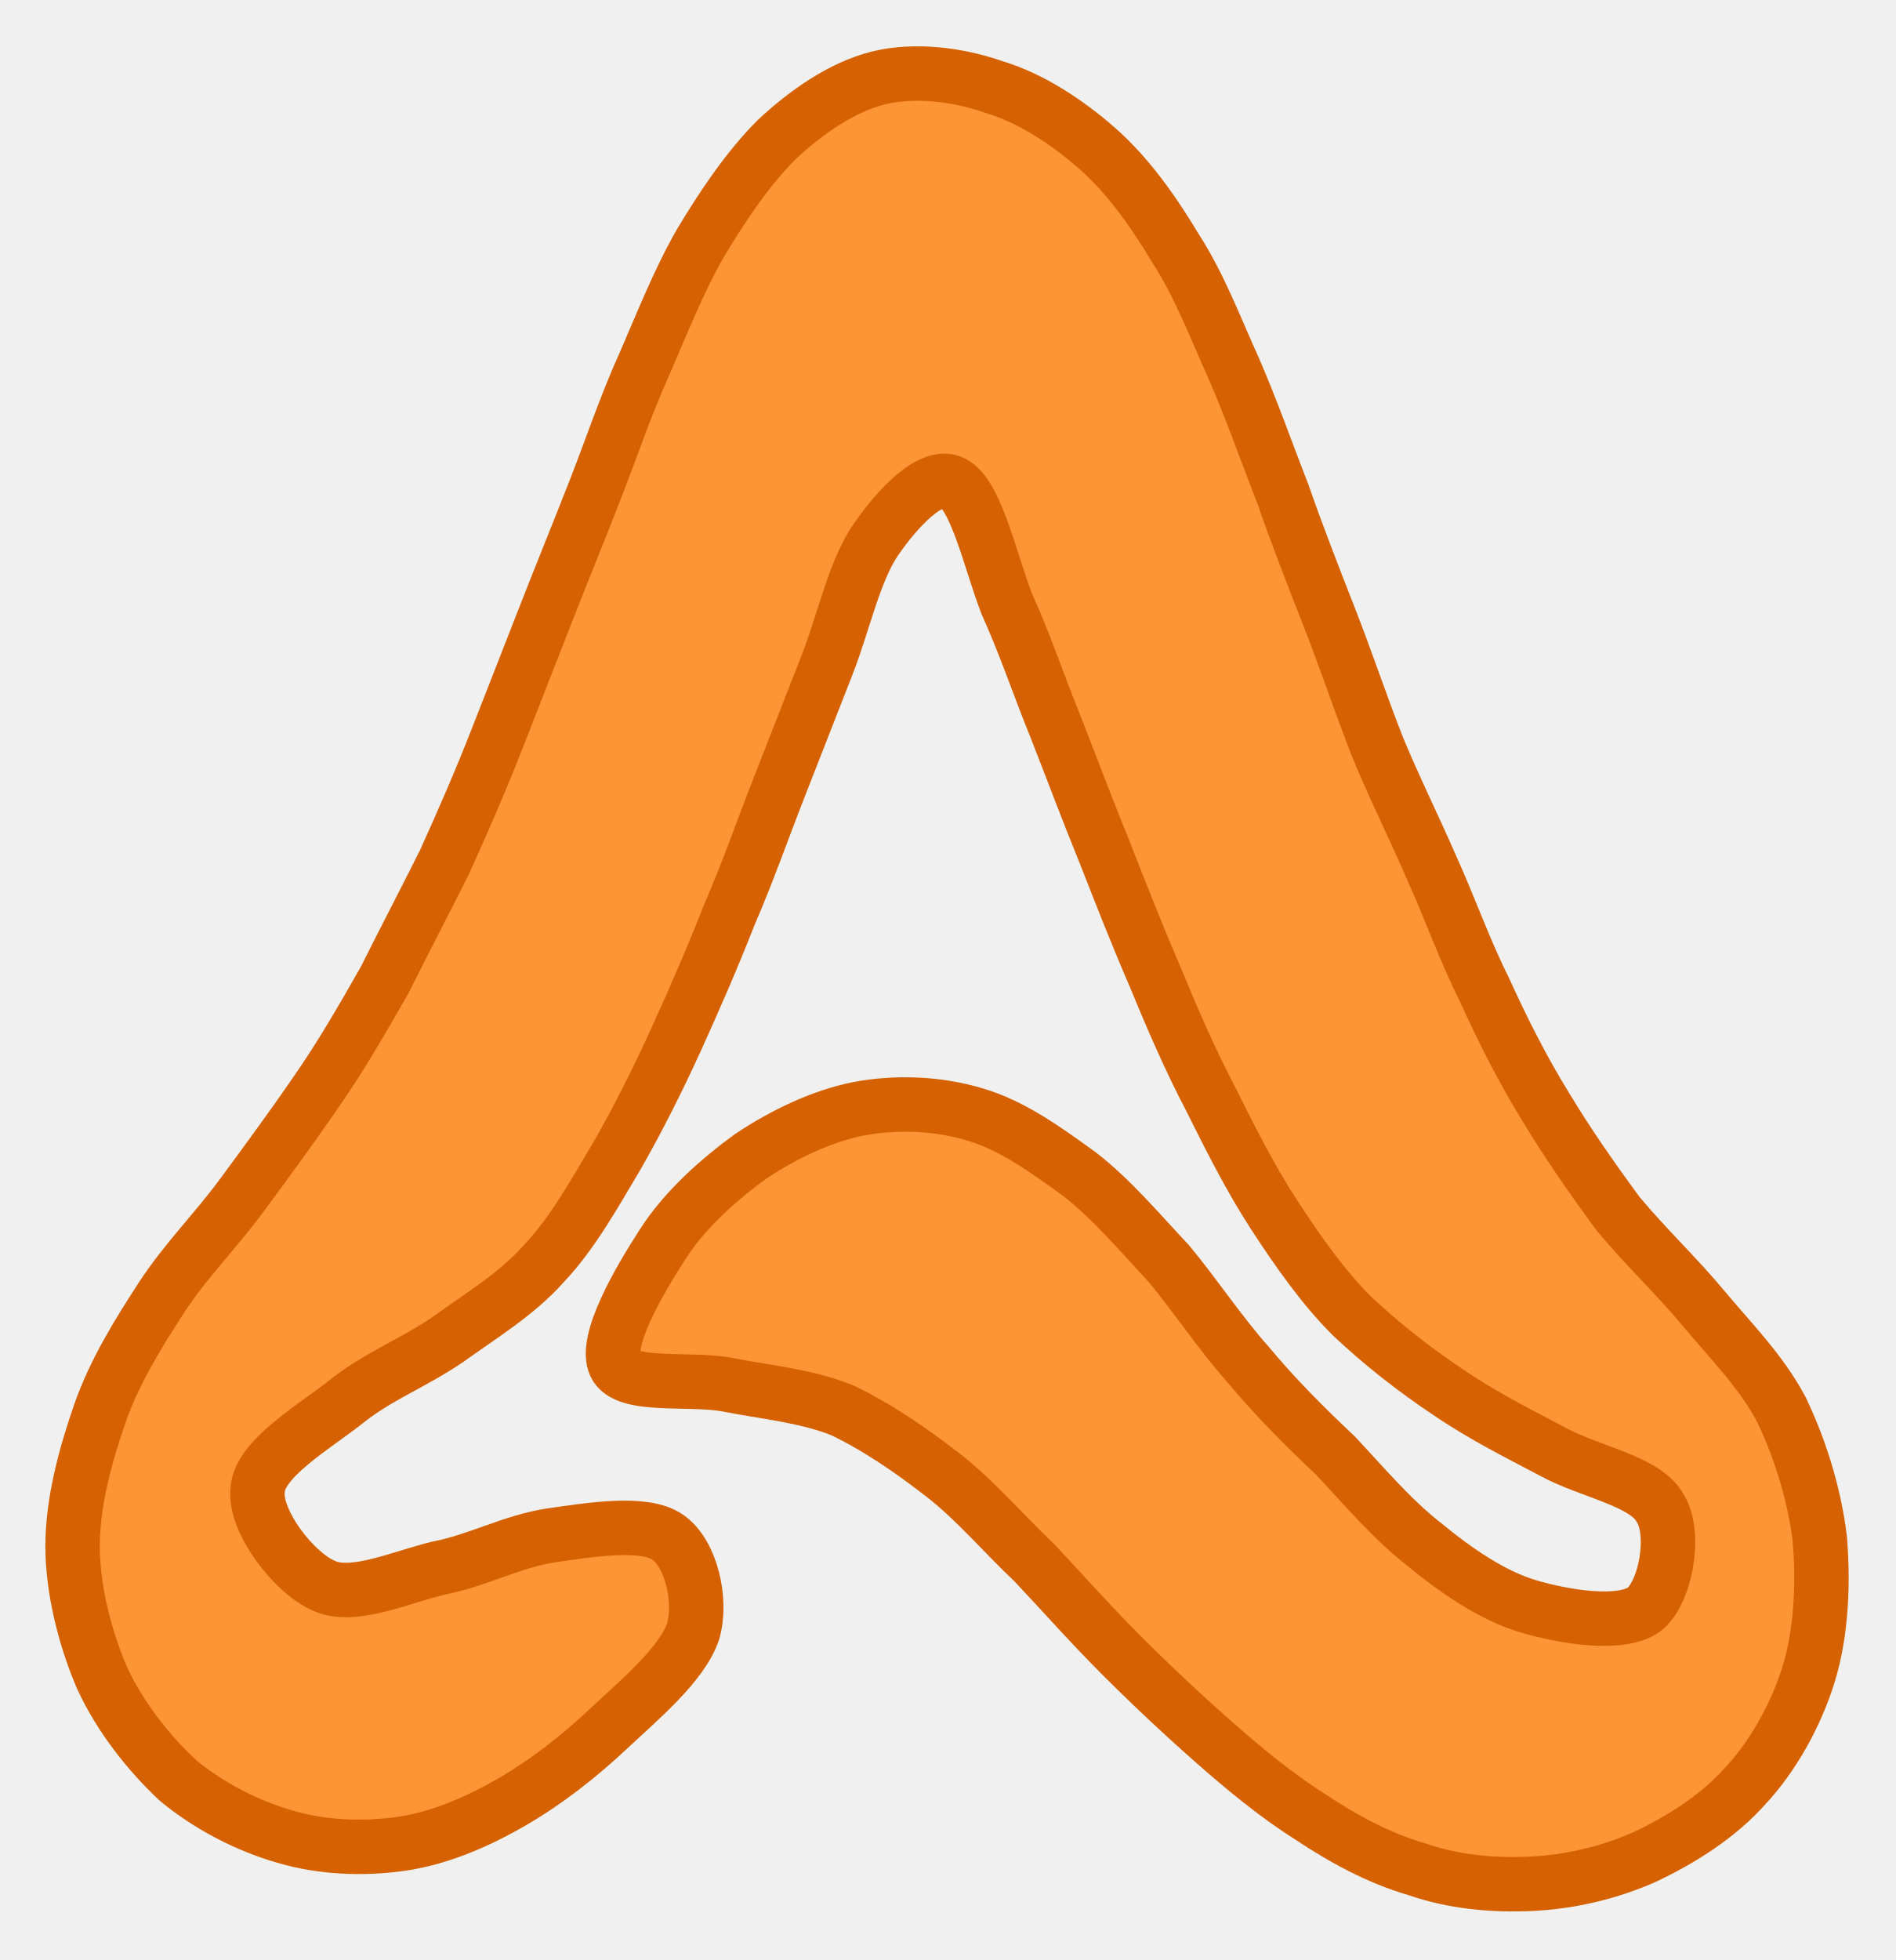
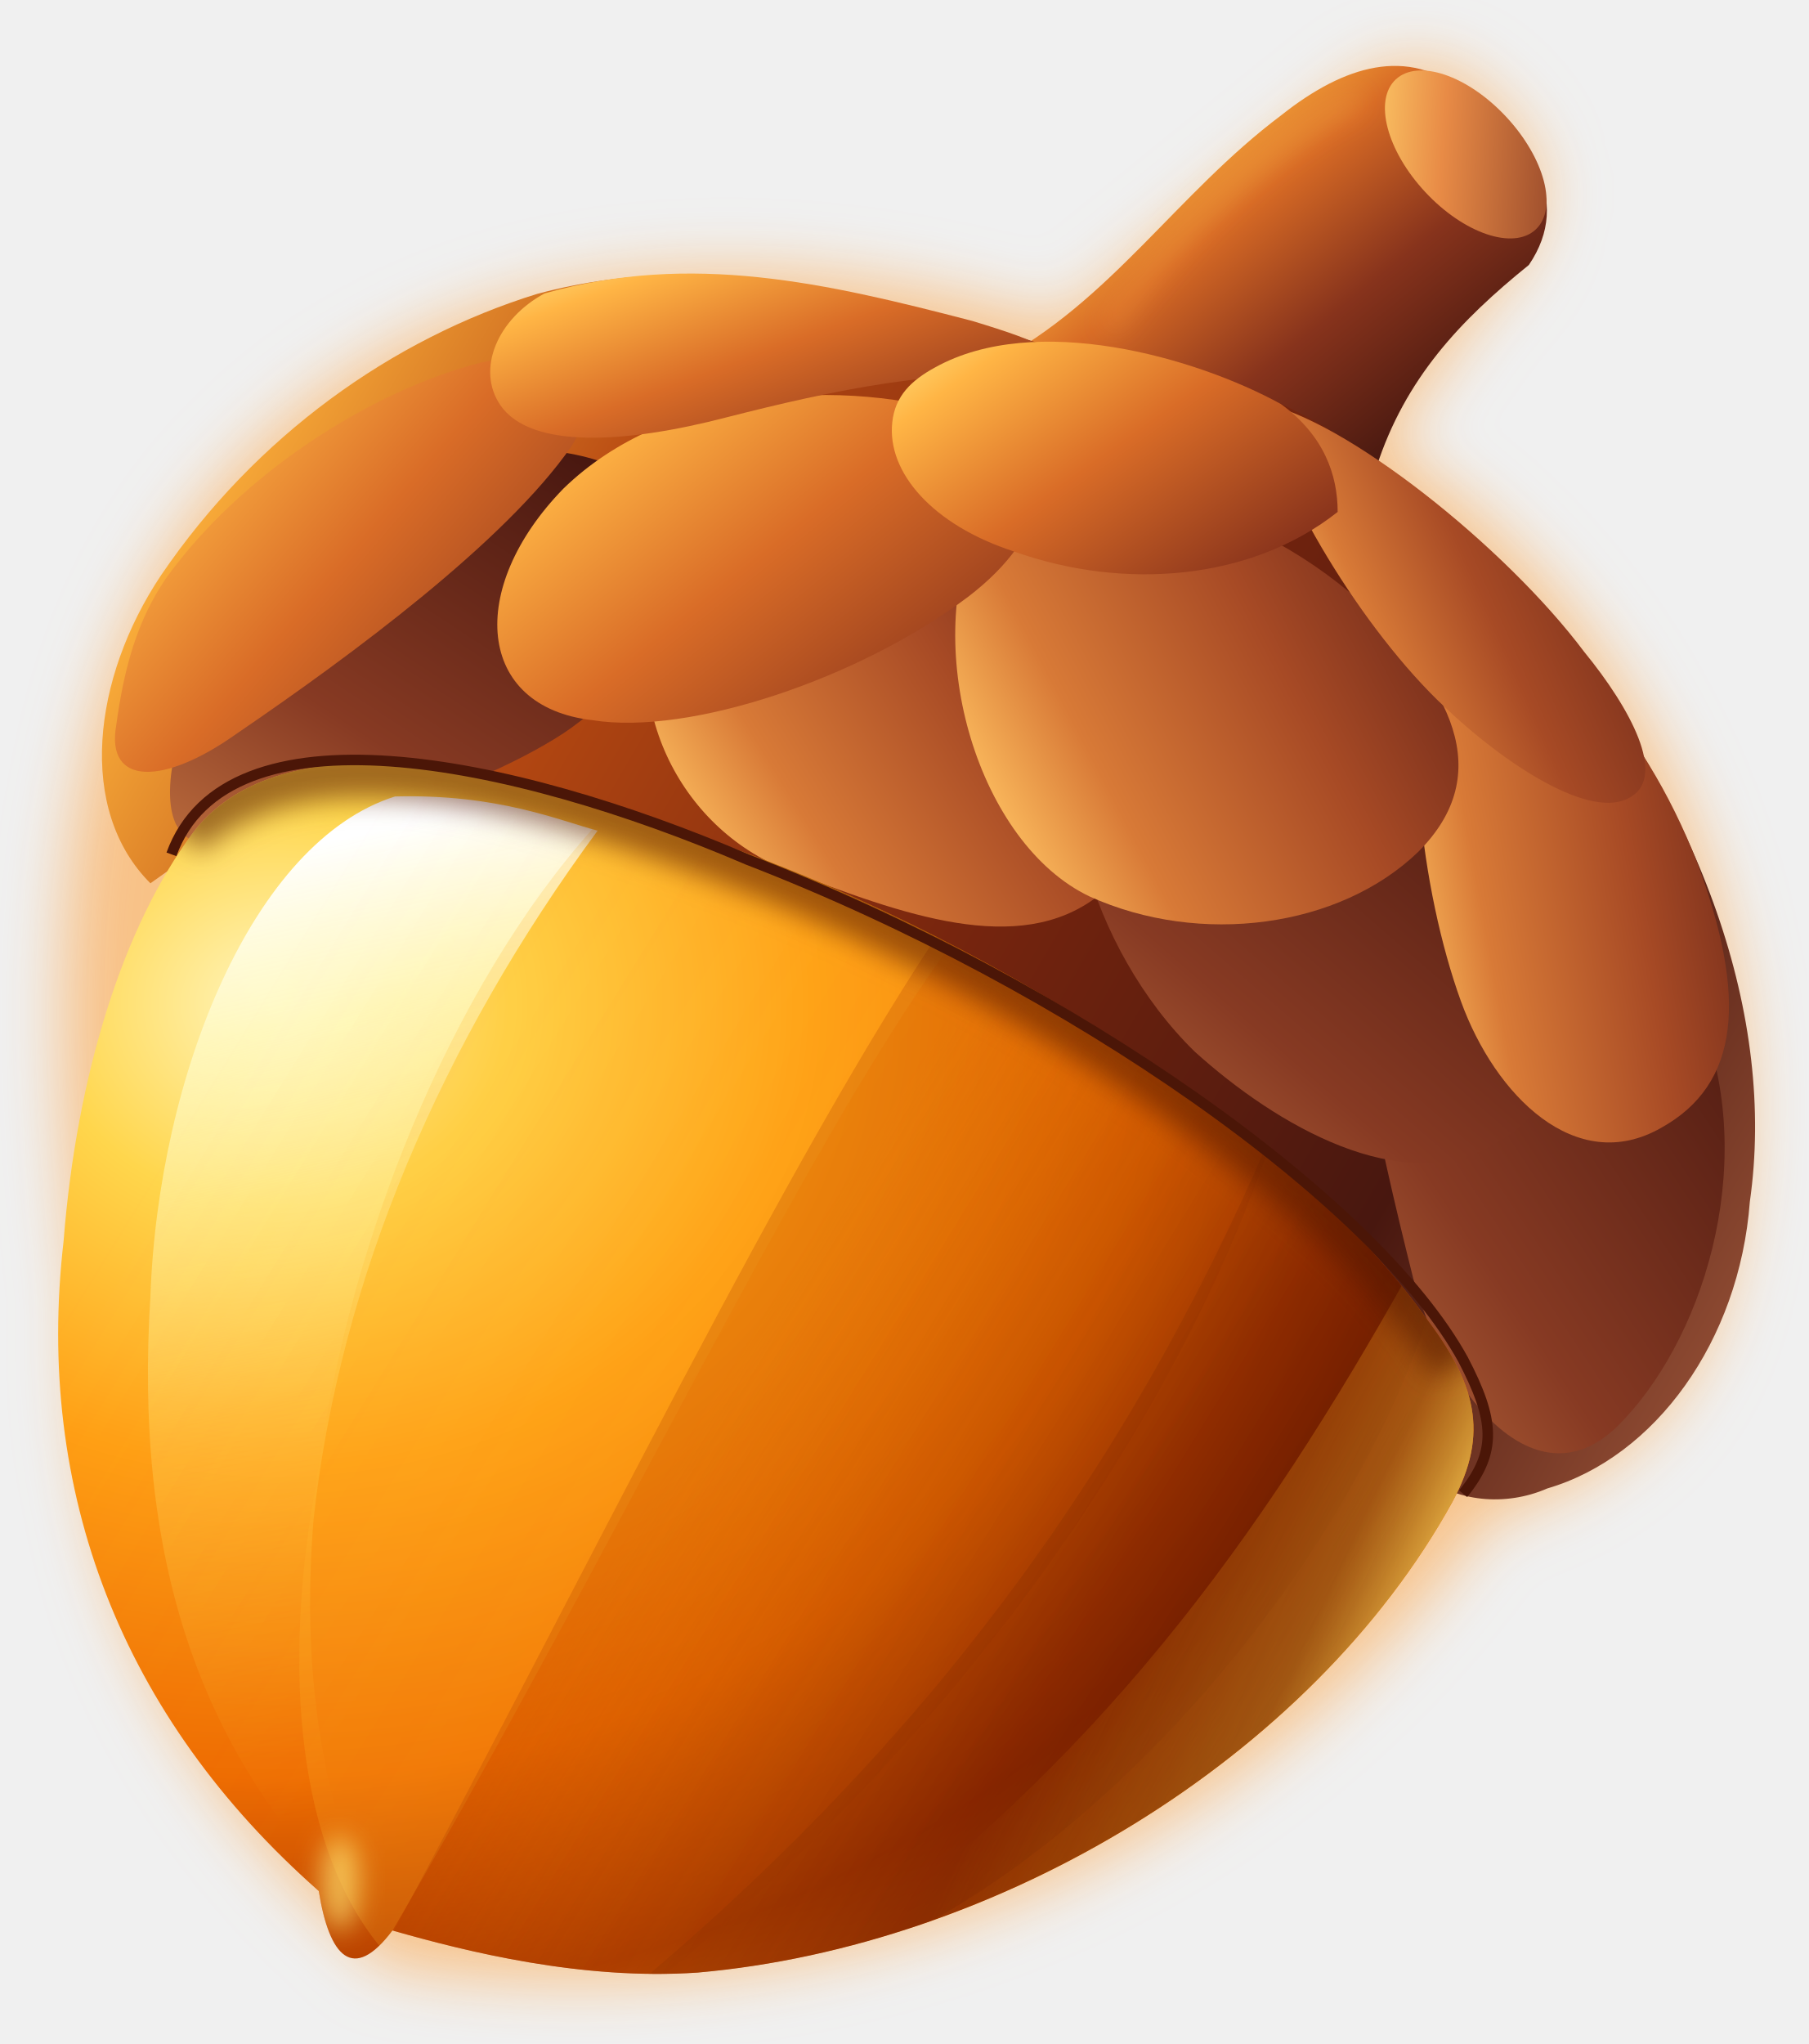
- <svg xmlns="http://www.w3.org/2000/svg" viewBox="-4 -4 104.5 108">
-   <path d="M44.4 0.3C46.4 -0.2 48.8 0.1 50.8 0.8C52.8 1.4 54.8 2.7 56.5 4.2C58.2 5.7 59.6 7.7 60.8 9.7C62.1 11.7 63 14.1 64 16.3C65 18.6 65.8 20.9 66.7 23.2C67.5 25.5 68.4 27.8 69.3 30.1C70.2 32.4 71 34.8 71.9 37.1C72.8 39.3 73.9 41.5 74.9 43.8C75.9 46 76.7 48.3 77.8 50.5C78.8 52.7 79.9 54.9 81.2 57C82.4 59 83.8 61 85.2 62.9C86.7 64.7 88.4 66.3 89.9 68.1C91.4 69.9 93.1 71.6 94.2 73.7C95.2 75.8 96 78.3 96.3 80.8C96.5 83.2 96.4 85.9 95.7 88.2C95 90.5 93.7 92.8 92.2 94.4C90.7 96.1 88.6 97.4 86.7 98.3C84.7 99.2 82.5 99.7 80.4 99.8C78.3 99.9 76.1 99.7 74.1 99C72 98.4 70 97.3 68.2 96.1C66.3 94.9 64.5 93.4 62.8 91.9C61.1 90.4 59.4 88.8 57.8 87.2C56.1 85.5 54.6 83.8 53 82.1C51.3 80.5 49.8 78.7 48 77.3C46.2 75.9 44.3 74.6 42.4 73.7C40.4 72.9 38.1 72.7 36.1 72.3C34 71.9 30.5 72.5 29.9 71.2C29.3 69.9 31.2 66.6 32.5 64.6C33.7 62.7 35.6 61 37.4 59.7C39.2 58.5 41.3 57.5 43.3 57.1C45.4 56.7 47.7 56.8 49.7 57.4C51.8 58 53.7 59.4 55.5 60.7C57.3 62.1 58.8 63.9 60.4 65.6C61.9 67.4 63.2 69.4 64.8 71.2C66.3 73 67.9 74.6 69.6 76.2C71.2 77.9 72.7 79.7 74.5 81.1C76.2 82.5 78.2 83.9 80.2 84.5C82.2 85.1 85.3 85.6 86.6 84.7C87.8 83.8 88.4 80.5 87.5 79.1C86.7 77.6 83.6 77.1 81.6 76C79.7 75 77.7 74 75.8 72.7C74 71.5 72.2 70.1 70.5 68.5C68.9 66.9 67.5 64.9 66.2 62.9C64.9 60.9 63.8 58.7 62.7 56.5C61.6 54.4 60.6 52.1 59.7 49.9C58.7 47.6 57.8 45.3 56.9 43C56 40.8 55.1 38.4 54.2 36.1C53.3 33.9 52.5 31.5 51.5 29.3C50.6 27 49.8 23.2 48.5 22.6C47.3 22 45.4 24.1 44.3 25.7C43.1 27.4 42.5 30.3 41.6 32.6C40.7 34.9 39.8 37.2 38.9 39.5C38 41.8 37.2 44.1 36.2 46.4C35.3 48.7 34.3 51 33.3 53.2C32.3 55.4 31.2 57.6 30 59.7C28.8 61.7 27.6 63.9 26 65.6C24.5 67.3 22.5 68.5 20.7 69.8C18.8 71.1 16.7 71.9 15 73.3C13.2 74.7 10.3 76.4 10.2 78.1C10 79.8 12.2 82.7 13.9 83.4C15.5 84.1 18.1 82.9 20.2 82.4C22.3 82 24.3 80.9 26.4 80.6C28.5 80.3 31.5 79.8 32.8 80.7C34.1 81.6 34.7 84.2 34.2 85.9C33.6 87.7 31.2 89.7 29.6 91.2C27.9 92.8 26.1 94.2 24.2 95.3C22.3 96.4 20.2 97.3 18.1 97.6C16 97.9 13.7 97.8 11.7 97.2C9.6 96.6 7.5 95.5 5.8 94.1C4.2 92.6 2.6 90.6 1.6 88.4C0.7 86.3 0 83.6 0 81.2C0 78.8 0.7 76.2 1.5 73.9C2.3 71.6 3.6 69.5 4.9 67.5C6.2 65.5 7.9 63.8 9.3 61.9C10.7 60 12.1 58.1 13.4 56.2C14.8 54.2 16 52.1 17.2 50C18.3 47.8 19.4 45.7 20.5 43.5C21.5 41.3 22.5 39 23.4 36.7C24.3 34.4 25.2 32.1 26.1 29.8C27 27.5 27.9 25.3 28.8 23C29.7 20.7 30.5 18.3 31.5 16.1C32.5 13.8 33.4 11.5 34.6 9.4C35.8 7.4 37.2 5.3 38.8 3.7C40.4 2.2 42.4 0.8 44.4 0.3Z" fill="#fd9537" stroke="#d66100" stroke-width="3" stroke-linejoin="round" />
+ <svg xmlns="http://www.w3.org/2000/svg" width="653" height="738" viewBox="0 0 653 738" fill="none">
+   <g opacity="0.55" filter="url(#filter0_f_1_4)">
+     <path d="M29.615 470.916C16.315 351.216 16.315 238.166 87.565 166.916C161.665 90.916 270.915 84.266 383.015 117.516L486.565 33.916C506.198 16.183 525.831 19.666 545.465 44.366C562.565 64 558.765 86.166 534.065 110.866L498.915 161.216C590.115 215.366 652.815 343.616 621.465 465.216C611.331 506.383 583.148 533.933 536.915 547.866C445.715 676.116 298.465 733.116 138.865 709.366C59.065 639.066 25.815 564.966 29.615 470.916Z" fill="#FF9C32" />
+   </g>
+   <path d="M359.265 130.816C401.065 108.966 424.815 70.016 462.815 41.516C485.615 23.466 508.415 16.816 528.365 32.966C552.115 49.116 568.265 71.916 552.115 95.666C527.415 115.616 507.465 136.516 497.015 168.816L427.665 189.716L359.265 130.816Z" fill="url(#paint0_linear_1_4)" />
+   <path d="M554.583 82.863C562.641 75.349 557.86 57.126 543.905 42.161C529.95 27.195 512.105 21.155 504.047 28.67C495.988 36.184 500.769 54.407 514.724 69.372C528.679 84.337 546.525 90.377 554.583 82.863Z" fill="url(#paint1_linear_1_4)" />
+   <g opacity="0.35" filter="url(#filter1_f_1_4)">
+     <path d="M400.115 118.466C429.881 77.3 460.281 49.75 491.315 35.816" stroke="#FFB74B" stroke-width="4.75" />
+   </g>
+   <path d="M54.315 318.916C27.715 292.316 33.415 244.816 58.115 207.766C92.315 157.416 141.715 122.266 193.965 106.116C261.415 88.066 325.065 108.966 379.215 125.116C449.515 127.016 512.215 166.916 558.765 223.916C614.815 291.366 641.415 367.366 631.915 433.866C628.115 484.216 597.715 526.016 558.765 537.416C543.565 544.066 525.515 542.166 514.115 532.666C479.915 456.666 402.015 398.716 314.615 355.016C224.365 308.466 127.465 274.266 77.115 302.766L54.315 318.916Z" fill="url(#paint2_linear_1_4)" />
+   <path d="M486.565 280.916C537.865 278.066 598.665 315.116 614.815 369.266C634.765 421.516 614.815 485.166 583.465 515.566C553.065 544.066 520.765 500.366 510.315 461.416C497.965 412.016 479.915 335.066 486.565 280.916Z" fill="url(#paint3_linear_1_4)" />
+   <path d="M396.315 245.766C440.965 233.416 500.815 262.866 535.015 318.916C563.515 363.566 573.015 394.916 539.765 412.966C506.515 432.916 460.915 406.316 431.465 379.716C393.465 342.666 375.415 278.066 396.315 245.766Z" fill="url(#paint4_linear_1_4)" />
+   <path d="M238.615 210.616C279.465 190.666 339.315 204.916 383.965 237.216C419.115 260.966 427.665 298.016 396.315 323.666C367.815 345.516 326.015 330.316 284.215 314.166C245.265 298.966 222.465 253.366 238.615 210.616Z" fill="url(#paint5_linear_1_4)" />
+   <path d="M105.615 190.666C141.715 159.316 207.265 152.666 234.815 176.416C257.615 197.316 237.665 241.966 203.465 264.766C168.315 287.566 103.715 306.566 70.465 303.716C48.615 297.066 68.565 234.366 105.615 190.666Z" fill="url(#paint6_linear_1_4)" />
+   <path d="M518.803 222.878C557.534 218.751 593.637 262.137 612.825 311.217C631.069 360.188 628.41 391.44 599.803 407.257C569.09 424.744 539.951 395.552 527.62 361.61C513.112 321.679 505.218 257.647 518.803 222.878Z" fill="url(#paint7_linear_1_4)" />
+   <path d="M352.615 189.716C388.715 165.966 448.565 179.266 491.315 217.266C523.615 247.666 540.715 279.016 512.215 307.516C483.715 335.066 433.365 341.716 393.465 323.666C353.565 304.666 332.665 235.316 352.615 189.716Z" fill="url(#paint8_linear_1_4)" />
+   <path d="M203.465 176.416C240.515 140.316 304.165 135.566 350.715 150.766C386.815 165.016 378.265 193.516 349.765 215.366C310.815 244.816 249.065 265.716 213.915 260.016C172.115 255.266 168.315 212.516 203.465 176.416Z" fill="url(#paint9_linear_1_4)" />
+   <path d="M60.015 208.716C86.615 171.666 133.165 141.266 174.015 130.816C205.365 124.166 220.565 138.416 206.315 161.216C182.565 195.416 127.465 236.266 85.665 264.766C59.065 283.766 38.165 283.766 41.965 261.916C44.815 241.016 49.565 223.916 60.015 208.716Z" fill="url(#paint10_linear_1_4)" />
+   <path d="M196.664 105.947C249.565 90.866 298.403 102.162 351.065 115.866C376.948 123.682 386.423 128.098 380.941 135.858C340.922 132.247 300.305 141.008 262.565 150.637C225.773 160.24 191.614 162.164 180.708 146.318C171.783 133.267 179.815 114.981 196.664 105.947Z" fill="url(#paint11_linear_1_4)" />
+   <path d="M455.065 145.366C485.465 151.066 543.565 197.316 572.065 235.316C589.165 256.216 601.515 279.966 589.165 287.566C574.915 297.066 542.615 275.216 521.715 255.266C492.265 227.716 460.765 175.766 455.065 145.366Z" fill="url(#paint12_linear_1_4)" />
+   <path d="M337.817 132.586C373.885 112.636 431.399 128.786 462.593 145.886C478.191 157.286 483.065 171.536 483.065 184.836C451.87 209.536 406.054 213.336 366.086 199.086C336.842 189.586 320.27 170.586 322.219 152.536C323.194 143.036 329.043 137.336 337.817 132.586Z" fill="url(#paint13_linear_1_4)" />
+   <path d="M69.515 300.866C98.965 261.916 173.065 272.366 249.065 300.866C353.565 335.066 466.615 408.216 514.115 474.716C533.115 499.416 537.865 517.466 524.565 542.166C473.265 635.266 360.215 702.716 251.915 712.216C210.115 715.066 168.315 704.616 141.715 697.016C127.465 716.016 118.915 706.516 115.115 682.766C43.865 620.066 12.515 538.366 22.965 448.116C27.715 387.316 44.815 334.116 69.515 300.866Z" fill="url(#paint14_radial_1_4)" />
+   <mask id="mask0_1_4" style="mask-type:luminance" maskUnits="userSpaceOnUse" x="21" y="275" width="512" height="438">
+     <path d="M69.515 300.866C98.965 261.916 173.065 272.366 249.065 300.866C353.565 335.066 466.615 408.216 514.115 474.716C533.115 499.416 537.865 517.466 524.565 542.166C473.265 635.266 360.215 702.716 251.915 712.216C210.115 715.066 168.315 704.616 141.715 697.016C127.465 716.016 118.915 706.516 115.115 682.766C43.865 620.066 12.515 538.366 22.965 448.116C27.715 387.316 44.815 334.116 69.515 300.866Z" fill="white" />
+   </mask>
+   <g mask="url(#mask0_1_4)">
+     <path d="M142.665 287.566C179.715 286.616 201.565 296.116 215.815 299.916C159.765 375.916 122.715 461.416 113.215 548.816C108.465 608.666 117.965 653.316 135.065 694.166C69.515 635.266 48.615 559.266 54.315 468.066C57.165 388.266 91.365 303.716 142.665 287.566Z" fill="url(#paint15_linear_1_4)" />
+     <path opacity="0.21" d="M218.665 294.216C251.915 301.816 304.165 320.816 342.165 342.666C287.065 419.616 224.365 555.466 137.915 703.666C107.515 667.566 101.815 602.966 114.165 535.516C126.515 440.516 168.315 347.416 218.665 294.216Z" fill="#FFB82A" />
+     <path opacity="0.24" d="M342.165 332.216C388.715 357.866 433.365 388.266 458.065 414.866C418.165 529.816 331.715 638.116 238.615 714.116L134.115 712.216C212.965 565.916 284.215 417.716 342.165 332.216Z" fill="#A43200" />
+     <path opacity="0.25" d="M458.065 412.016L517.915 468.066C487.515 568.766 392.515 674.216 308.915 706.516L221.515 723.616C333.615 631.466 406.765 530.766 458.065 412.016Z" fill="#722000" />
+     <path d="M69.515 300.866C98.965 261.916 173.065 272.366 249.065 300.866C353.565 335.066 466.615 408.216 514.115 474.716C533.115 499.416 537.865 517.466 524.565 542.166C473.265 635.266 360.215 702.716 251.915 712.216C210.115 715.066 168.315 704.616 141.715 697.016C127.465 716.016 118.915 706.516 115.115 682.766C43.865 620.066 12.515 538.366 22.965 448.116C27.715 387.316 44.815 334.116 69.515 300.866Z" fill="url(#paint16_linear_1_4)" />
+     <path d="M509.365 458.566C551.165 501.316 541.665 535.516 507.465 580.166C461.865 641.916 377.315 688.466 299.415 706.516C396.315 636.216 454.265 557.366 509.365 458.566Z" fill="url(#paint17_linear_1_4)" />
+     <g opacity="0.55" filter="url(#filter2_f_1_4)">
+       <path d="M65.715 300.866C111.315 258.116 199.665 284.716 274.715 314.166C383.965 356.916 494.165 435.766 525.515 492.766" stroke="#521600" stroke-width="19" />
+     </g>
+     <g opacity="0.7" filter="url(#filter3_f_1_4)">
+       <path d="M122.715 697.016C126.387 697.016 129.365 689.361 129.365 679.916C129.365 670.472 126.387 662.816 122.715 662.816C119.042 662.816 116.065 670.472 116.065 679.916C116.065 689.361 119.042 697.016 122.715 697.016Z" fill="#FFE673" />
+     </g>
+   </g>
+   <path d="M61.915 308.466C81.865 253.366 183.515 273.316 269.965 310.366C387.765 355.966 497.015 433.866 528.365 490.866C539.765 512.716 540.715 524.116 528.365 539.316" stroke="#4B1607" stroke-width="3.8" />
+   <defs>
+     <filter id="filter0_f_1_4" x="-1.14441e-05" y="3.8147e-06" width="652.436" height="737.436" filterUnits="userSpaceOnUse" color-interpolation-filters="sRGB">
+       <feFlood flood-opacity="0" result="BackgroundImageFix" />
+       <feBlend mode="normal" in="SourceGraphic" in2="BackgroundImageFix" result="shape" />
+       <feGaussianBlur stdDeviation="11.4" result="effect1_foregroundBlur_1_4" />
+     </filter>
+     <filter id="filter1_f_1_4" x="388.69" y="24.15" width="113.097" height="105.208" filterUnits="userSpaceOnUse" color-interpolation-filters="sRGB">
+       <feFlood flood-opacity="0" result="BackgroundImageFix" />
+       <feBlend mode="normal" in="SourceGraphic" in2="BackgroundImageFix" result="shape" />
+       <feGaussianBlur stdDeviation="4.75" result="effect1_foregroundBlur_1_4" />
+     </filter>
+     <filter id="filter2_f_1_4" x="49.717" y="259.526" width="493.621" height="247.319" filterUnits="userSpaceOnUse" color-interpolation-filters="sRGB">
+       <feFlood flood-opacity="0" result="BackgroundImageFix" />
+       <feBlend mode="normal" in="SourceGraphic" in2="BackgroundImageFix" result="shape" />
+       <feGaussianBlur stdDeviation="4.75" result="effect1_foregroundBlur_1_4" />
+     </filter>
+     <filter id="filter3_f_1_4" x="106.565" y="653.316" width="32.3" height="53.2" filterUnits="userSpaceOnUse" color-interpolation-filters="sRGB">
+       <feFlood flood-opacity="0" result="BackgroundImageFix" />
+       <feBlend mode="normal" in="SourceGraphic" in2="BackgroundImageFix" result="shape" />
+       <feGaussianBlur stdDeviation="4.75" result="effect1_foregroundBlur_1_4" />
+     </filter>
+     <linearGradient id="paint0_linear_1_4" x1="424.815" y1="42.466" x2="523.615" y2="164.066" gradientUnits="userSpaceOnUse">
+       <stop stop-color="#FFBC43" />
+       <stop offset="0.26" stop-color="#D86B25" />
+       <stop offset="0.58" stop-color="#87331C" />
+       <stop offset="1" stop-color="#39120D" />
+     </linearGradient>
+     <linearGradient id="paint1_linear_1_4" x1="488.386" y1="53.665" x2="573.529" y2="59.999" gradientUnits="userSpaceOnUse">
+       <stop stop-color="#FFD06A" />
+       <stop offset="0.38" stop-color="#E88B46" />
+       <stop offset="1" stop-color="#883C25" />
+     </linearGradient>
+     <linearGradient id="paint2_linear_1_4" x1="84.715" y1="136.516" x2="634.765" y2="456.666" gradientUnits="userSpaceOnUse">
+       <stop stop-color="#FFB53D" />
+       <stop offset="0.22" stop-color="#B84A12" />
+       <stop offset="0.51" stop-color="#77250E" />
+       <stop offset="0.8" stop-color="#48170F" />
+       <stop offset="1" stop-color="#8C4931" />
+     </linearGradient>
+     <linearGradient id="paint3_linear_1_4" x1="485.137" y1="524.715" x2="678.774" y2="396.148" gradientUnits="userSpaceOnUse">
+       <stop stop-color="#B96A3C" />
+       <stop offset="0.35" stop-color="#873A23" />
+       <stop offset="1" stop-color="#46160F" />
+     </linearGradient>
+     <linearGradient id="paint4_linear_1_4" x1="387.495" y1="419.932" x2="538.373" y2="246.038" gradientUnits="userSpaceOnUse">
+       <stop stop-color="#B96A3C" />
+       <stop offset="0.35" stop-color="#873A23" />
+       <stop offset="1" stop-color="#46160F" />
+     </linearGradient>
+     <linearGradient id="paint5_linear_1_4" x1="233.368" y1="287.958" x2="392.245" y2="190.029" gradientUnits="userSpaceOnUse">
+       <stop stop-color="#FFC161" />
+       <stop offset="0.24" stop-color="#D87A37" />
+       <stop offset="0.63" stop-color="#A74A25" />
+       <stop offset="1" stop-color="#692619" />
+     </linearGradient>
+     <linearGradient id="paint6_linear_1_4" x1="61.397" y1="304" x2="173.622" y2="133.526" gradientUnits="userSpaceOnUse">
+       <stop stop-color="#B96A3C" />
+       <stop offset="0.35" stop-color="#873A23" />
+       <stop offset="1" stop-color="#46160F" />
+     </linearGradient>
+     <linearGradient id="paint7_linear_1_4" x1="502.409" y1="339.274" x2="643.054" y2="313.348" gradientUnits="userSpaceOnUse">
+       <stop stop-color="#FFC161" />
+       <stop offset="0.24" stop-color="#D87A37" />
+       <stop offset="0.63" stop-color="#A74A25" />
+       <stop offset="1" stop-color="#692619" />
+     </linearGradient>
+     <linearGradient id="paint8_linear_1_4" x1="344.953" y1="279.189" x2="516.329" y2="189.289" gradientUnits="userSpaceOnUse">
+       <stop stop-color="#FFC161" />
+       <stop offset="0.24" stop-color="#D87A37" />
+       <stop offset="0.63" stop-color="#A74A25" />
+       <stop offset="1" stop-color="#692619" />
+     </linearGradient>
+     <linearGradient id="paint9_linear_1_4" x1="179.586" y1="142.626" x2="300.13" y2="291.619" gradientUnits="userSpaceOnUse">
+       <stop stop-color="#FFE17D" />
+       <stop offset="0.18" stop-color="#FFB545" />
+       <stop offset="0.55" stop-color="#D96C27" />
+       <stop offset="1" stop-color="#8B351C" />
+     </linearGradient>
+     <linearGradient id="paint10_linear_1_4" x1="41.517" y1="129.176" x2="195.321" y2="260.479" gradientUnits="userSpaceOnUse">
+       <stop stop-color="#FFE17D" />
+       <stop offset="0.18" stop-color="#FFB545" />
+       <stop offset="0.55" stop-color="#D96C27" />
+       <stop offset="1" stop-color="#8B351C" />
+     </linearGradient>
+     <linearGradient id="paint11_linear_1_4" x1="170.66" y1="101.396" x2="208.615" y2="204.95" gradientUnits="userSpaceOnUse">
+       <stop stop-color="#FFE17D" />
+       <stop offset="0.18" stop-color="#FFB545" />
+       <stop offset="0.55" stop-color="#D96C27" />
+       <stop offset="1" stop-color="#8B351C" />
+     </linearGradient>
+     <linearGradient id="paint12_linear_1_4" x1="466.615" y1="244.168" x2="595.147" y2="187.653" gradientUnits="userSpaceOnUse">
+       <stop stop-color="#FFC161" />
+       <stop offset="0.24" stop-color="#D87A37" />
+       <stop offset="0.531" stop-color="#A74A25" />
+       <stop offset="1" stop-color="#692619" />
+     </linearGradient>
+     <linearGradient id="paint13_linear_1_4" x1="322.065" y1="123.366" x2="404.804" y2="239.291" gradientUnits="userSpaceOnUse">
+       <stop stop-color="#FFE17D" />
+       <stop offset="0.18" stop-color="#FFB545" />
+       <stop offset="0.55" stop-color="#D96C27" />
+       <stop offset="1" stop-color="#8B351C" />
+     </linearGradient>
+     <radialGradient id="paint14_radial_1_4" cx="0" cy="0" r="1" gradientUnits="userSpaceOnUse" gradientTransform="translate(97.6688 362.877) scale(500.893 428.528)">
+       <stop stop-color="#FFF5BD" />
+       <stop offset="0.17" stop-color="#FFD64C" />
+       <stop offset="0.39" stop-color="#FF9E13" />
+       <stop offset="0.65" stop-color="#ED6900" />
+       <stop offset="0.84" stop-color="#A63200" />
+       <stop offset="1" stop-color="#ED7C0A" />
+     </radialGradient>
+     <linearGradient id="paint15_linear_1_4" x1="87.565" y1="310.366" x2="158.815" y2="646.666" gradientUnits="userSpaceOnUse">
+       <stop stop-color="white" />
+       <stop offset="0.18" stop-color="#FFF9C2" stop-opacity="0.86" />
+       <stop offset="0.57" stop-color="#FFE67C" stop-opacity="0.3" />
+       <stop offset="1" stop-color="#FFD12E" stop-opacity="0" />
+     </linearGradient>
+     <linearGradient id="paint16_linear_1_4" x1="105.615" y1="334.116" x2="493.215" y2="573.516" gradientUnits="userSpaceOnUse">
+       <stop stop-color="#FFDF66" stop-opacity="0" />
+       <stop offset="0.48" stop-color="#FF8B00" stop-opacity="0.08" />
+       <stop offset="0.82" stop-color="#792000" stop-opacity="0.56" />
+       <stop offset="1" stop-color="#4C1000" stop-opacity="0.8" />
+     </linearGradient>
+     <linearGradient id="paint17_linear_1_4" x1="390.615" y1="577.316" x2="502.715" y2="630.516" gradientUnits="userSpaceOnUse">
+       <stop stop-color="#FF9900" stop-opacity="0" />
+       <stop offset="0.64" stop-color="#FFB330" stop-opacity="0.36" />
+       <stop offset="1" stop-color="#FFDB65" />
+     </linearGradient>
+   </defs>
</svg>
